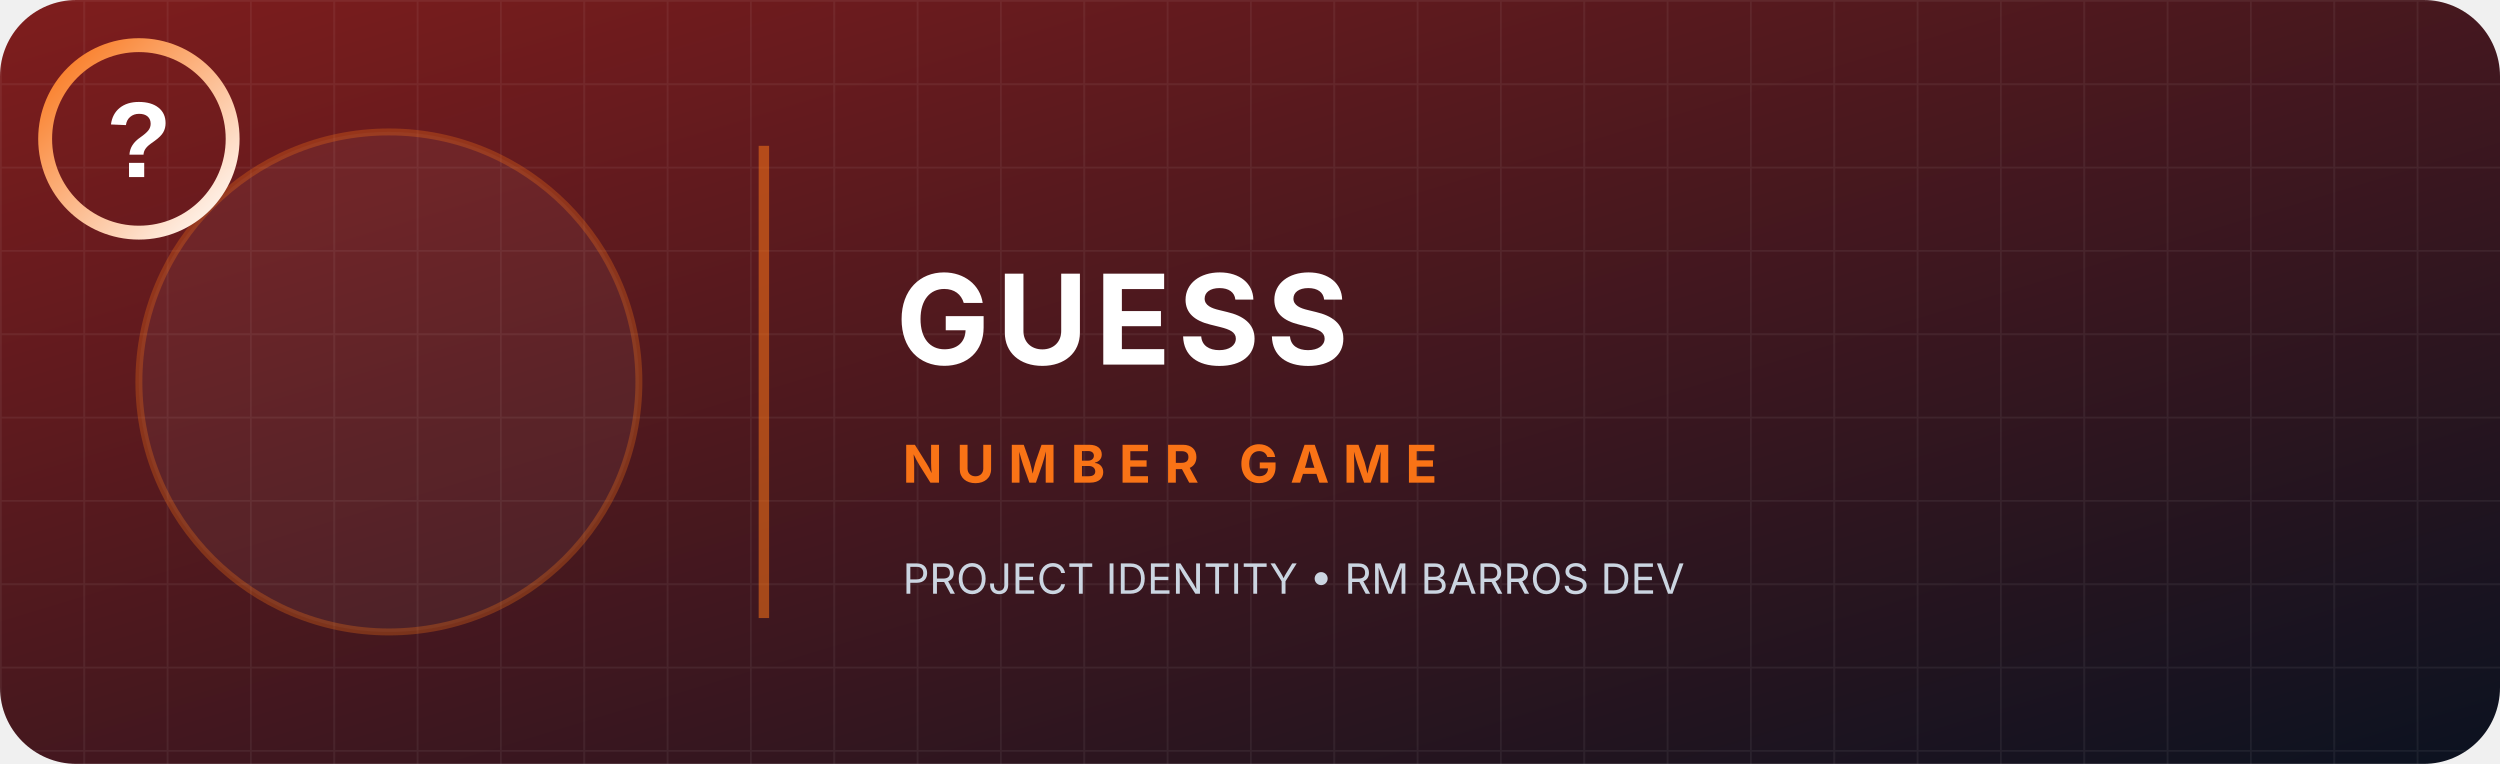
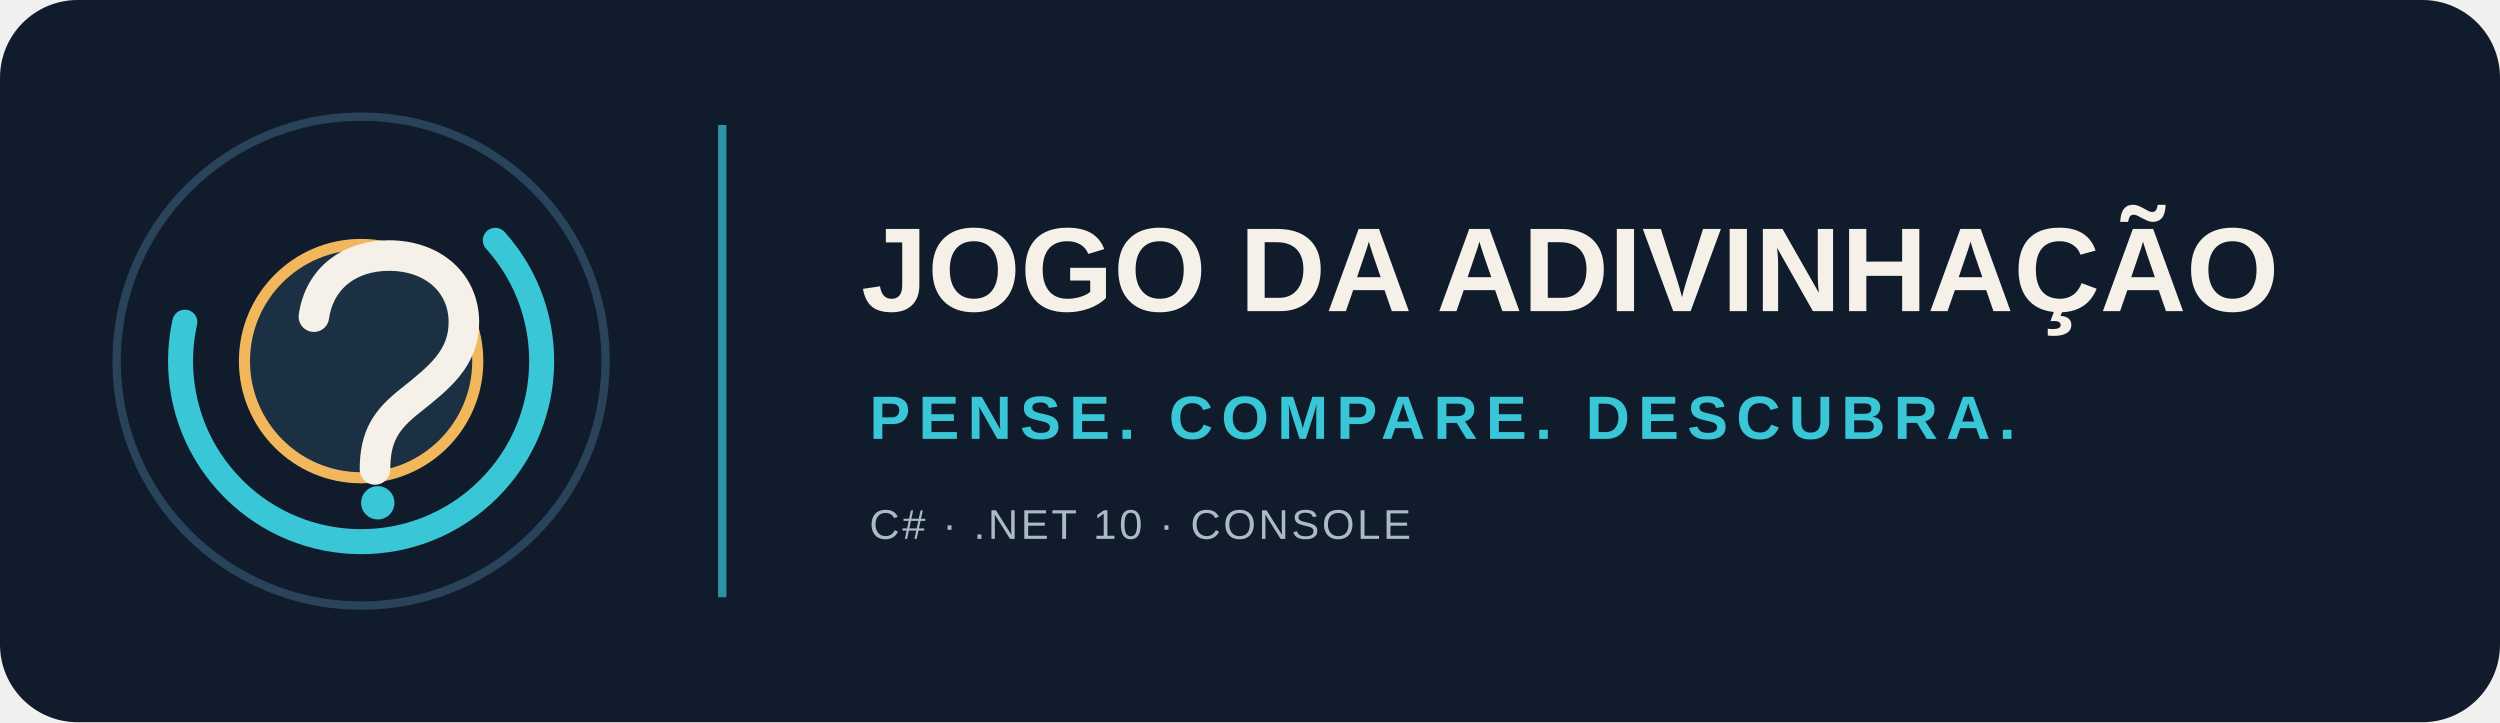
- <svg xmlns="http://www.w3.org/2000/svg" width="720" height="220" viewBox="0 0 720 220" role="img" aria-labelledby="title desc">
-   <defs>
-     <linearGradient id="bg" x1="0" y1="0" x2="1" y2="1">
-       <stop stop-color="#7F1D1D" />
-       <stop offset="1" stop-color="#0B1220" />
-     </linearGradient>
-     <linearGradient id="a" x1="0" y1="0" x2="1" y2="1">
-       <stop stop-color="#F97316" />
-       <stop offset="1" stop-color="#FFFFFF" />
-     </linearGradient>
-     <pattern id="g" width="24" height="24" patternUnits="userSpaceOnUse">
-       <path d="M24 0H0V24" fill="none" stroke="#fff" stroke-opacity=".06" />
-     </pattern>
-   </defs>
-   <rect width="720" height="220" rx="22" fill="url(#bg)" />
-   <rect width="720" height="220" rx="22" fill="url(#g)" />
-   <circle cx="112" cy="110" r="72" fill="#fff" fill-opacity=".045" stroke="#F97316" stroke-opacity=".3" stroke-width="2" />
-   <circle cx="40" cy="40" r="27" fill="none" stroke="url(#a)" stroke-width="4" />
-   <text x="40" y="51" fill="#fff" font-size="31" font-family="Arial,sans-serif" font-weight="700" text-anchor="middle">?</text>
-   <path d="M220 42v136" stroke="#F97316" stroke-opacity=".55" stroke-width="3" />
-   <text x="258" y="105" fill="#fff" font-family="Inter,Segoe UI,Arial,sans-serif" font-size="36" font-weight="750" letter-spacing="2">GUESS</text>
-   <text x="260" y="139" fill="#F97316" font-family="Inter,Segoe UI,Arial,sans-serif" font-size="15" font-weight="700" letter-spacing="4">NUMBER GAME</text>
-   <text x="260" y="171" fill="#CBD5E1" font-family="Inter,Segoe UI,Arial,sans-serif" font-size="12">PROJECT IDENTITY • RM BARROS DEV</text>
+ <svg xmlns="http://www.w3.org/2000/svg" width="900" height="260" viewBox="0 0 900 260" role="img" aria-labelledby="title desc">
+   <rect width="900" height="260" rx="28" fill="#101B2B" />
+   <g transform="translate(28 28)">
+     <circle cx="102" cy="102" r="88" fill="none" stroke="#29445A" stroke-width="3" />
+     <circle cx="102" cy="102" r="65" fill="none" stroke="#39C6D6" stroke-width="9" stroke-dasharray="266 143" transform="rotate(-42 102 102)" stroke-linecap="round" />
+     <circle cx="102" cy="102" r="42" fill="#1B3042" stroke="#F2B65D" stroke-width="4" />
+     <path d="M85 86c2-14 13-22 27-22 16 0 27 10 27 24 0 13-9 20-19 28-9 7-13 13-13 25" fill="none" stroke="#F5F1E8" stroke-width="11" stroke-linecap="round" />
+     <circle cx="108" cy="153" r="6" fill="#39C6D6" />
+   </g>
+   <path d="M260 45v170" stroke="#39C6D6" stroke-width="3" opacity=".7" />
+   <text x="310" y="112" font-family="Arial,sans-serif" font-size="43" font-weight="800" fill="#F5F1E8">JOGO DA ADIVINHAÇÃO</text>
+   <text x="313" y="158" font-family="Arial,sans-serif" font-size="22" font-weight="700" letter-spacing="3" fill="#39C6D6">PENSE. COMPARE. DESCUBRA.</text>
+   <text x="313" y="194" font-family="Arial,sans-serif" font-size="15" letter-spacing="1" fill="#AABBC4">C# · .NET 10 · CONSOLE</text>
</svg>
